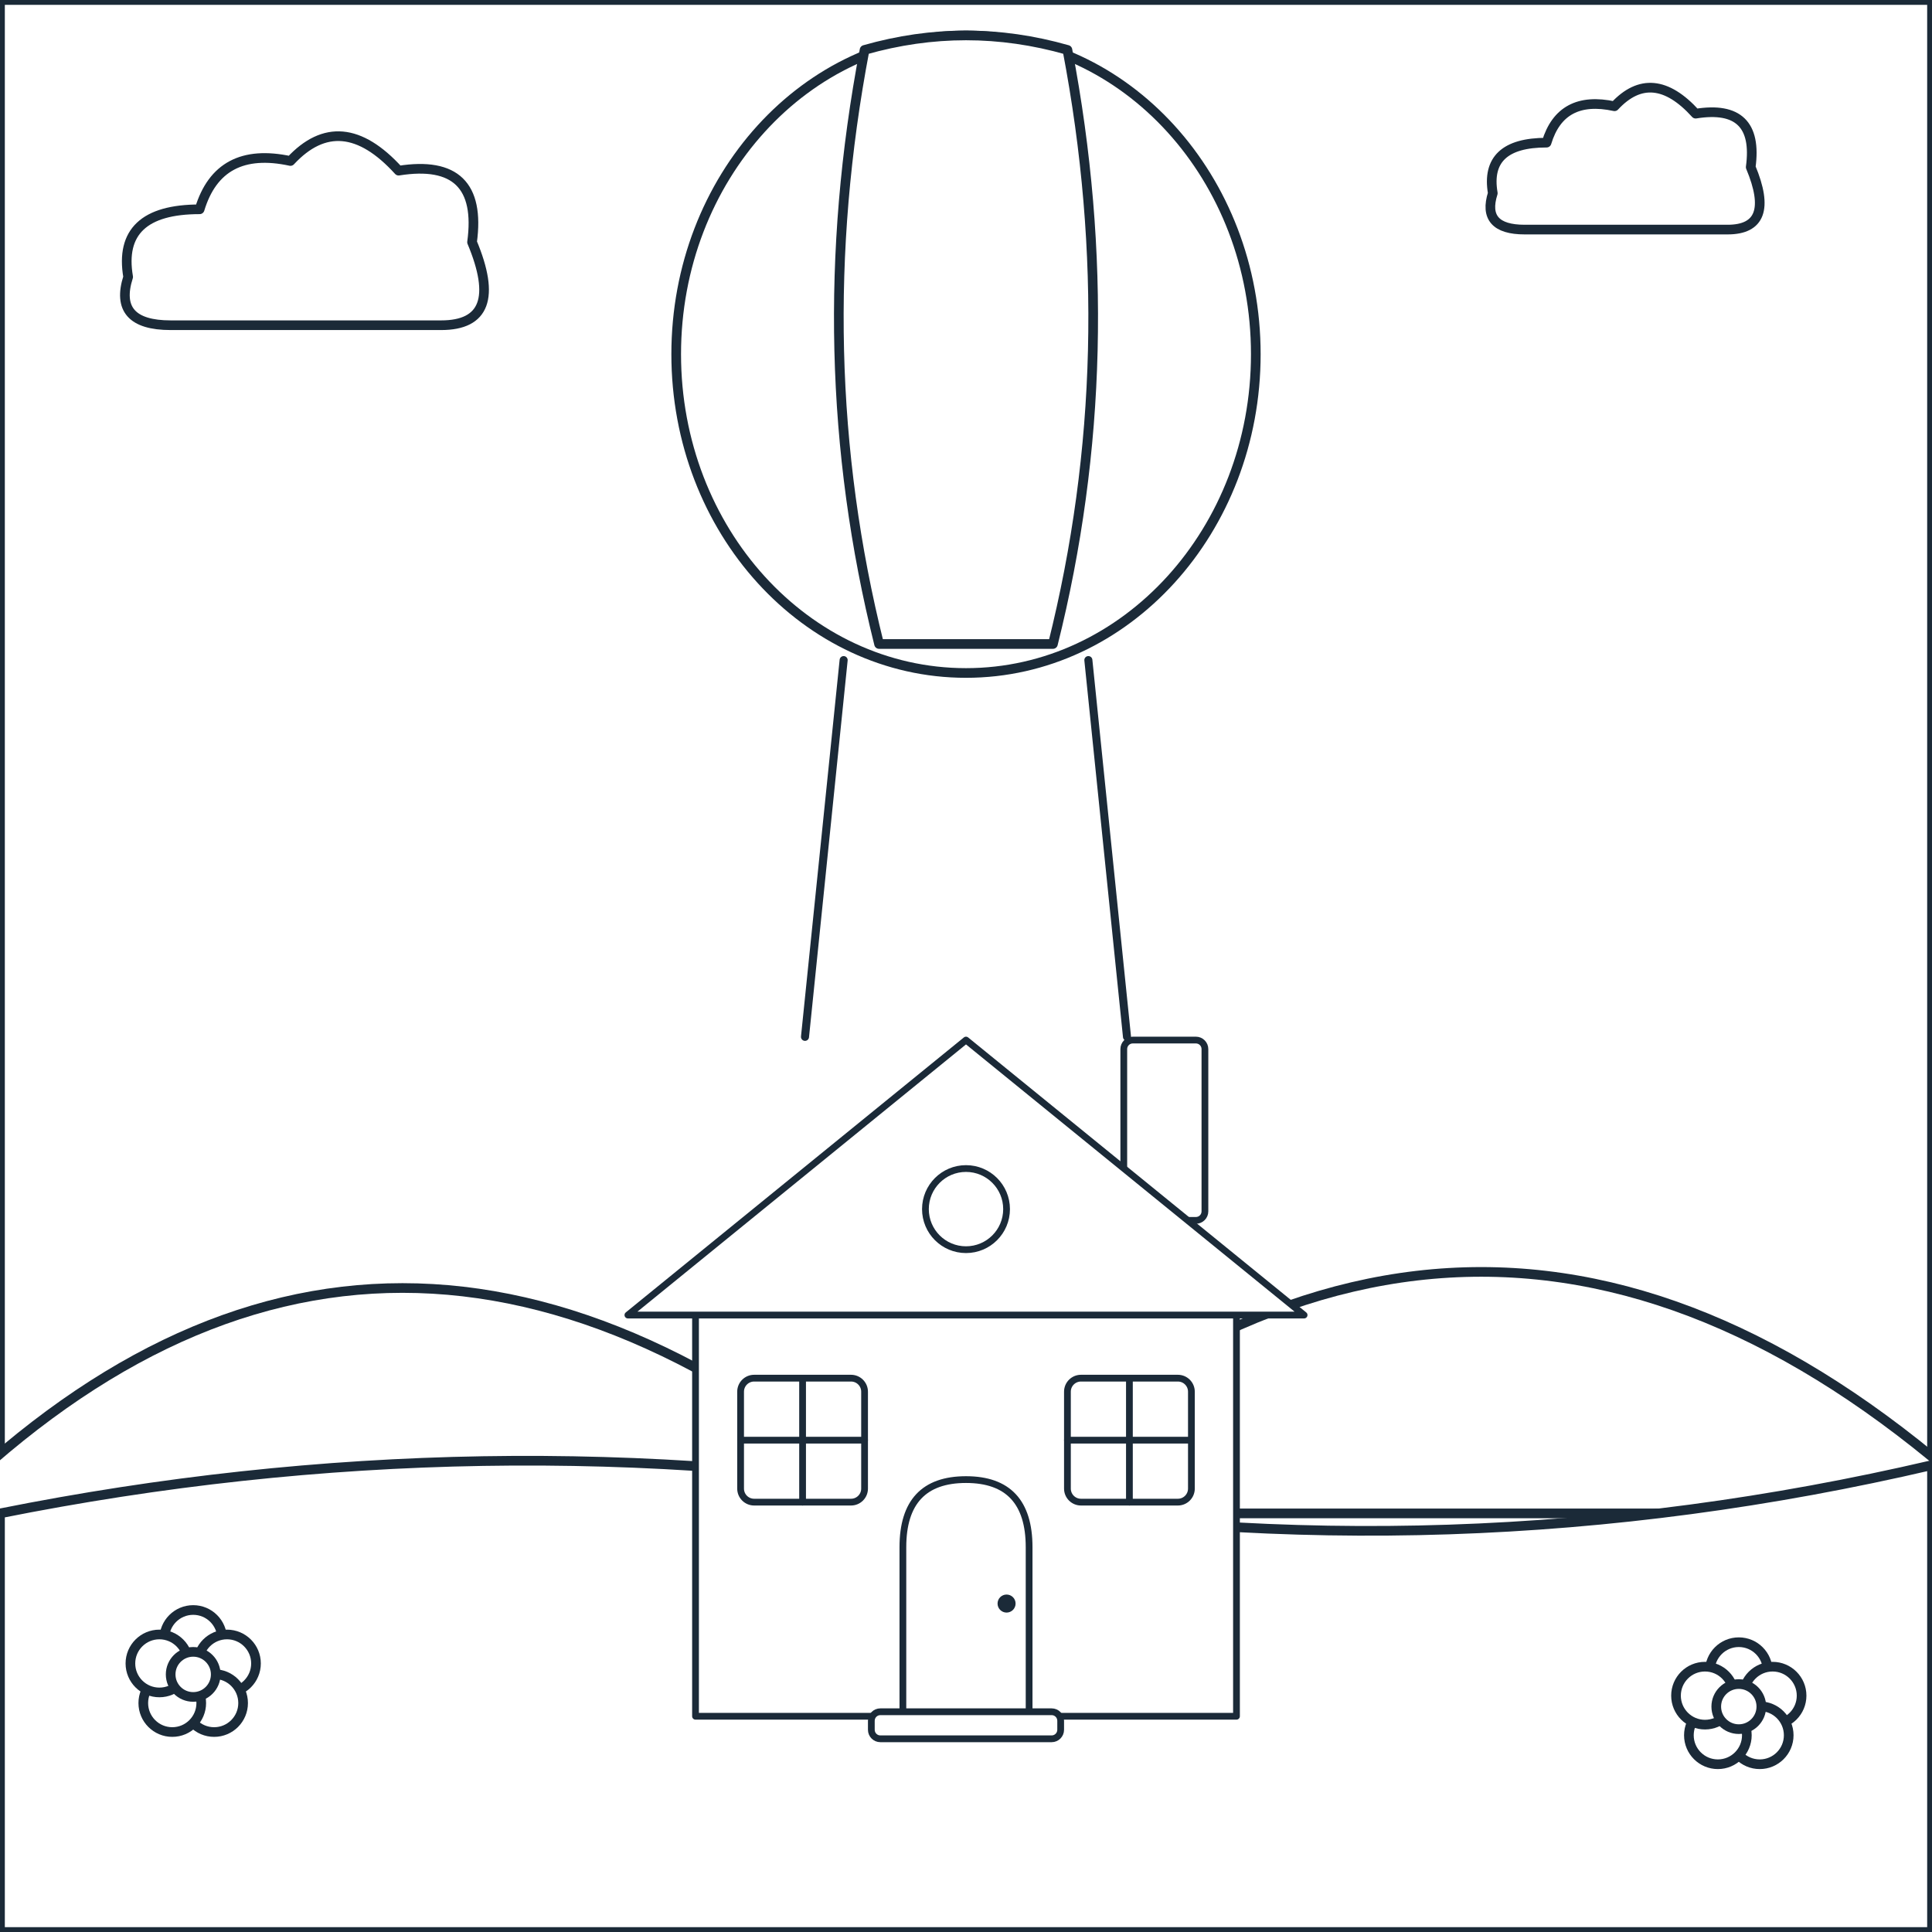
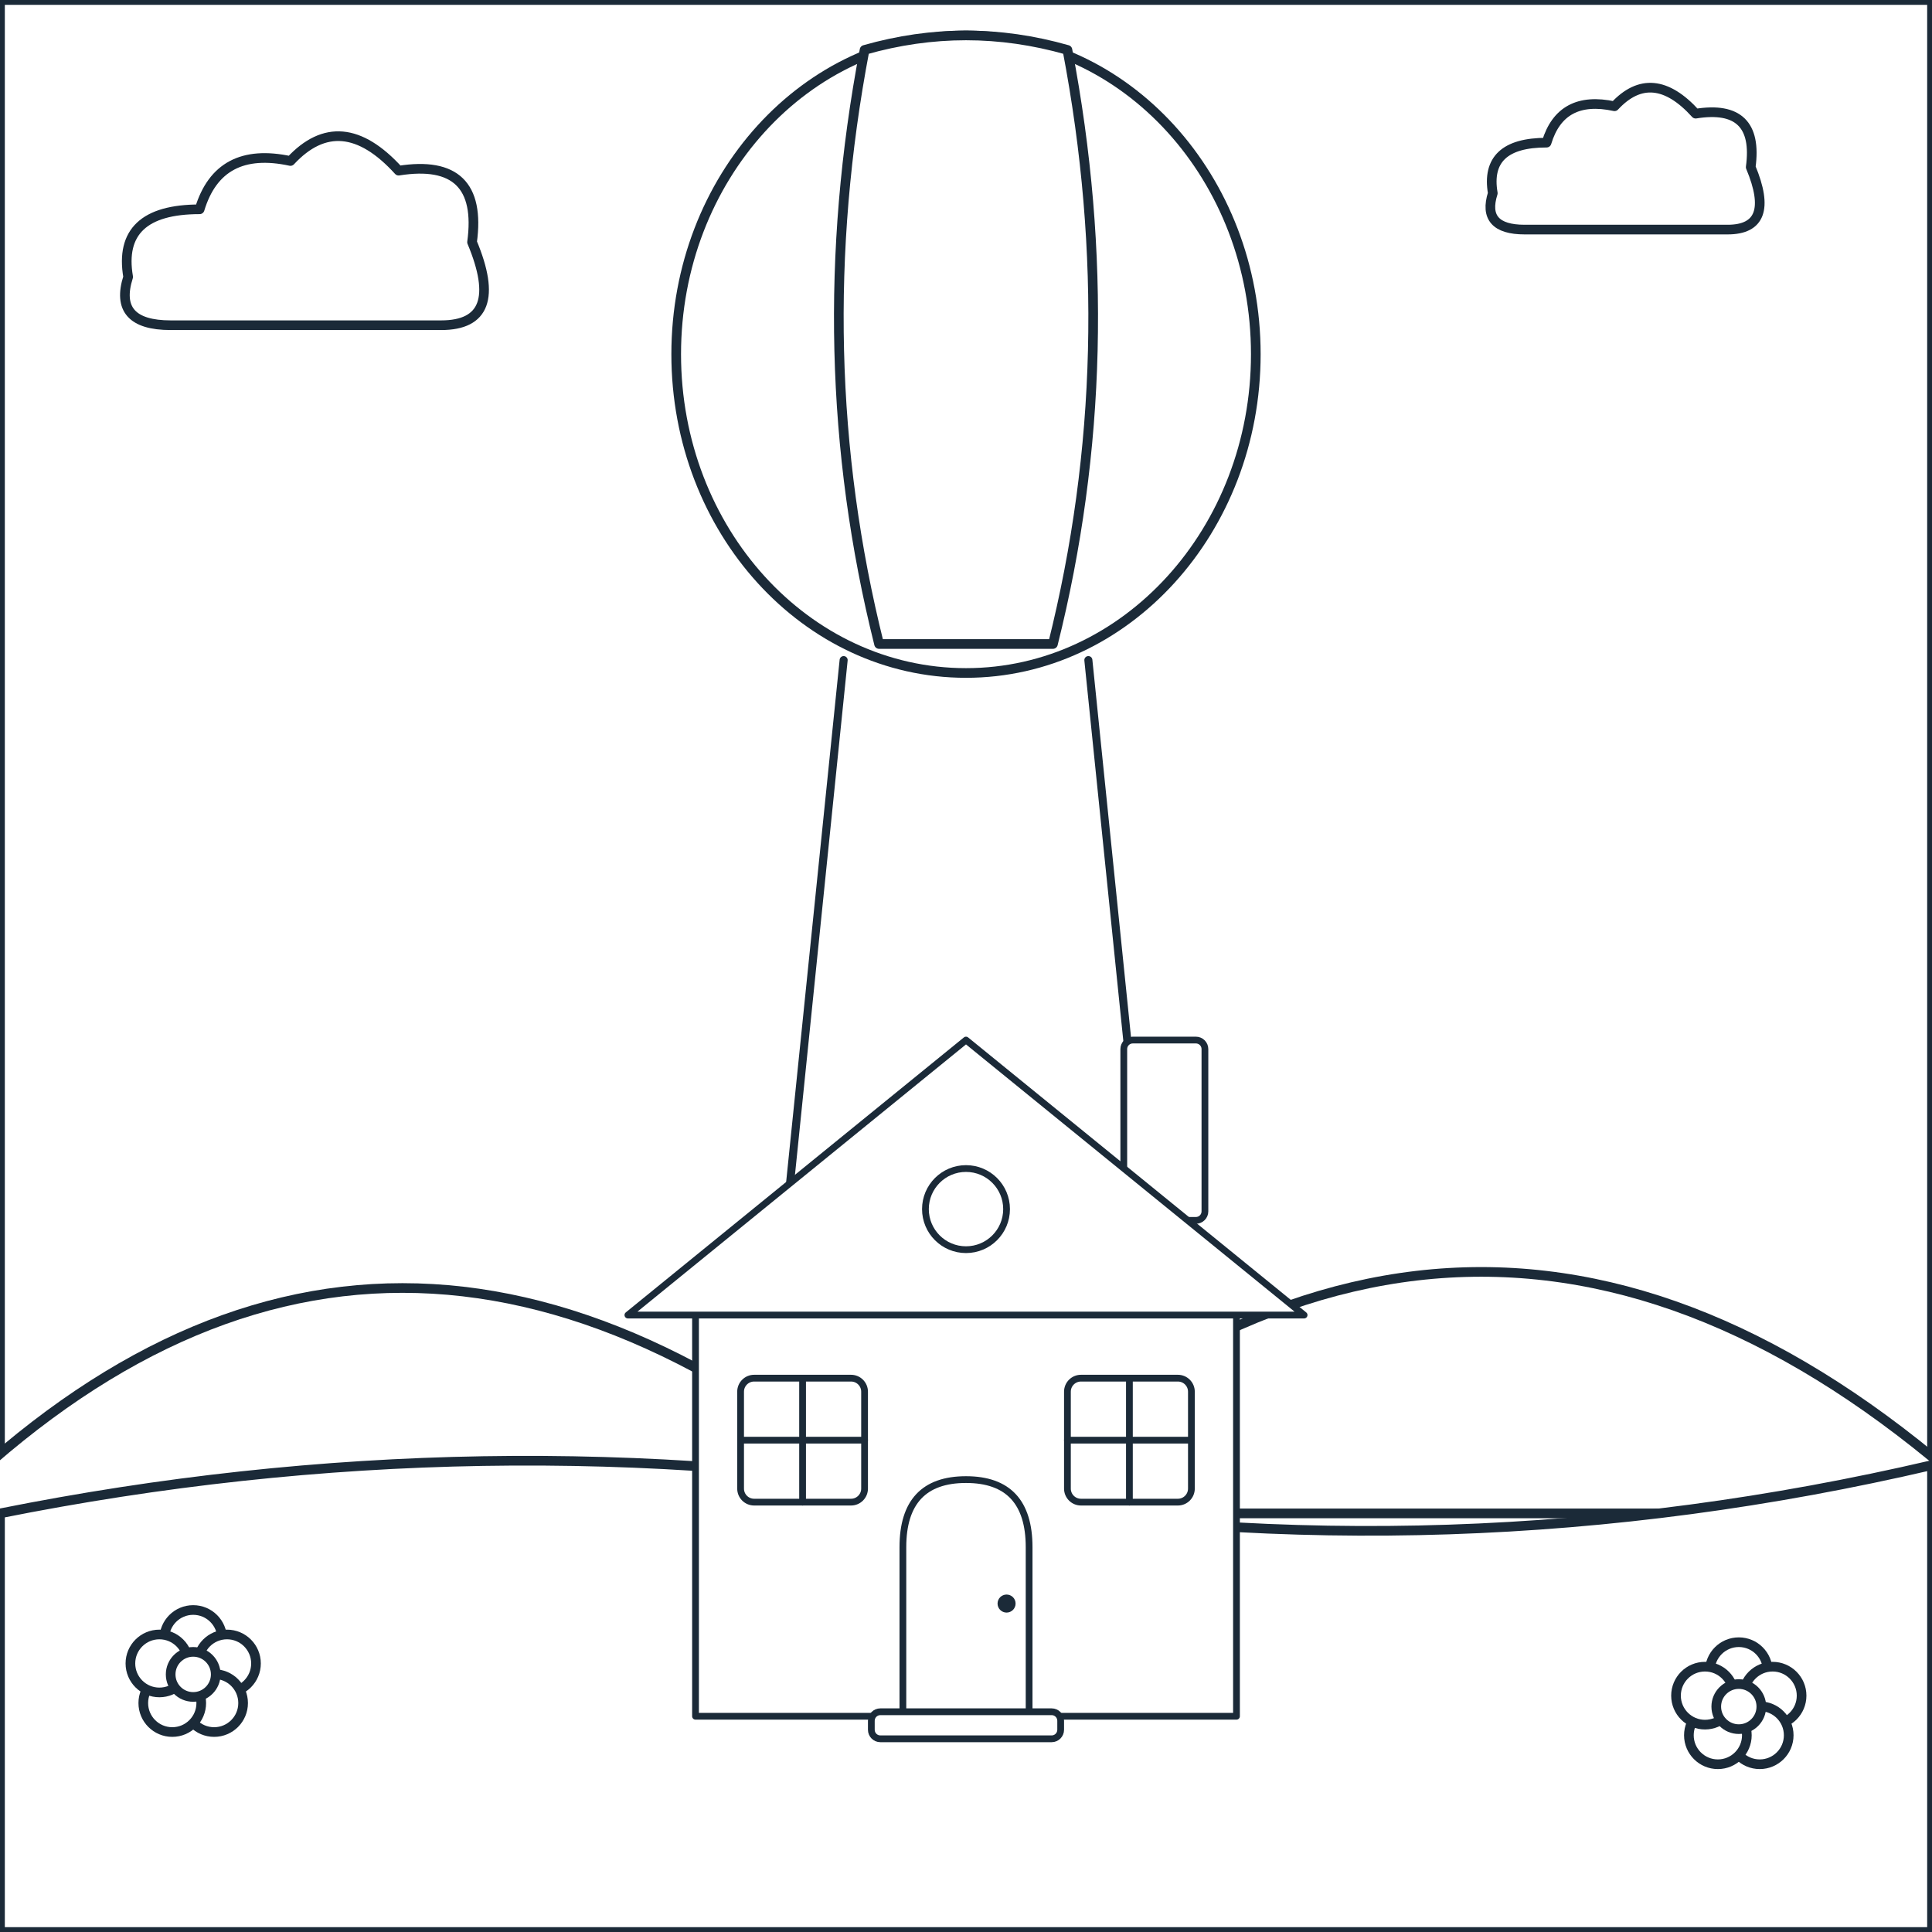
<svg xmlns="http://www.w3.org/2000/svg" viewBox="0 0 600 600" data-picture="nha-go-biet-bay--khinh-khi-cau">
  <g class="scene-back">
    <rect x="0" y="0" width="600" height="600" rx="0" id="r-nen-troi" data-region="nen-troi" class="region" fill="#FFFFFF" stroke="#1B2A38" stroke-width="3" stroke-linejoin="round" />
    <path d="M 53 101 Q 35 101 39.8 86 Q 36.2 65 62 65 Q 68 45.2 90.2 50 Q 105.8 33.2 123.8 53 Q 150.2 48.8 146.6 75.2 Q 157.4 101 137 101 Z" id="r-may-1" data-region="may-1" class="region" fill="#FFFFFF" stroke="#1B2A38" stroke-width="3" stroke-linejoin="round" />
    <path d="M 473.5 71.3 Q 460 71.3 463.6 60 Q 460.9 44.3 480.3 44.3 Q 484.8 29.4 501.4 33 Q 513.1 20.4 526.6 35.3 Q 546.4 32.1 543.7 51.9 Q 551.8 71.3 536.5 71.3 Z" id="r-may-2" data-region="may-2" class="region" fill="#FFFFFF" stroke="#1B2A38" stroke-width="3" stroke-linejoin="round" />
    <path d="M -20 470 Q 120 330 280 470 Z" id="r-doi-xa-1" data-region="doi-xa-1" class="region" fill="#FFFFFF" stroke="#1B2A38" stroke-width="3" stroke-linejoin="round" />
    <path d="M 300 470 Q 460 320 620 470 Z" id="r-doi-xa-2" data-region="doi-xa-2" class="region" fill="#FFFFFF" stroke="#1B2A38" stroke-width="3" stroke-linejoin="round" />
    <ellipse cx="300" cy="110" rx="90" ry="99" id="r-khinh-khi-cau" data-region="khinh-khi-cau" class="region" fill="#FFFFFF" stroke="#1B2A38" stroke-width="3" stroke-linejoin="round" />
    <path d="M 268.5 15.5 Q 250.5 110 273 200 L 327 200 Q 349.5 110 331.5 15.5 Q 300 6.5 268.5 15.5 Z" id="r-soc-khinh-khi-cau" data-region="soc-khinh-khi-cau" class="region" fill="#FFFFFF" stroke="#1B2A38" stroke-width="3" stroke-linejoin="round" />
    <g class="deco" pointer-events="none">
-       <path d="M 262 205 L 250 322 M 338 205 L 350 322" fill="none" stroke="#1B2A38" stroke-width="2.5" stroke-linecap="round" stroke-linejoin="round" />
+       <path d="M 262 205 L 245 371 M 338 205 L 355 371" fill="none" stroke="#1B2A38" stroke-width="2.5" stroke-linecap="round" stroke-linejoin="round" />
    </g>
    <path d="M 0 470 Q 150 440 300 465 Q 450 490 600 455 L 600 600 L 0 600 Z" id="r-nen-dat" data-region="nen-dat" class="region" fill="#FFFFFF" stroke="#1B2A38" stroke-width="3" stroke-linejoin="round" />
    <ellipse cx="60" cy="509" rx="9" ry="9" id="r-hoa-dong-1-canh-1" data-region="hoa-dong-1-canh-1" class="region" fill="#FFFFFF" stroke="#1B2A38" stroke-width="3" stroke-linejoin="round" />
    <ellipse cx="70.5" cy="516.6" rx="9" ry="9" id="r-hoa-dong-1-canh-2" data-region="hoa-dong-1-canh-2" class="region" fill="#FFFFFF" stroke="#1B2A38" stroke-width="3" stroke-linejoin="round" />
    <ellipse cx="66.5" cy="528.9" rx="9" ry="9" id="r-hoa-dong-1-canh-3" data-region="hoa-dong-1-canh-3" class="region" fill="#FFFFFF" stroke="#1B2A38" stroke-width="3" stroke-linejoin="round" />
    <ellipse cx="53.5" cy="528.9" rx="9" ry="9" id="r-hoa-dong-1-canh-4" data-region="hoa-dong-1-canh-4" class="region" fill="#FFFFFF" stroke="#1B2A38" stroke-width="3" stroke-linejoin="round" />
    <ellipse cx="49.5" cy="516.6" rx="9" ry="9" id="r-hoa-dong-1-canh-5" data-region="hoa-dong-1-canh-5" class="region" fill="#FFFFFF" stroke="#1B2A38" stroke-width="3" stroke-linejoin="round" />
    <ellipse cx="60" cy="520" rx="7" ry="7" id="r-hoa-dong-1-nhuy" data-region="hoa-dong-1-nhuy" class="region" fill="#FFFFFF" stroke="#1B2A38" stroke-width="3" stroke-linejoin="round" />
    <ellipse cx="540" cy="519" rx="9" ry="9" id="r-hoa-dong-2-canh-1" data-region="hoa-dong-2-canh-1" class="region" fill="#FFFFFF" stroke="#1B2A38" stroke-width="3" stroke-linejoin="round" />
    <ellipse cx="550.5" cy="526.6" rx="9" ry="9" id="r-hoa-dong-2-canh-2" data-region="hoa-dong-2-canh-2" class="region" fill="#FFFFFF" stroke="#1B2A38" stroke-width="3" stroke-linejoin="round" />
    <ellipse cx="546.5" cy="538.9" rx="9" ry="9" id="r-hoa-dong-2-canh-3" data-region="hoa-dong-2-canh-3" class="region" fill="#FFFFFF" stroke="#1B2A38" stroke-width="3" stroke-linejoin="round" />
    <ellipse cx="533.5" cy="538.9" rx="9" ry="9" id="r-hoa-dong-2-canh-4" data-region="hoa-dong-2-canh-4" class="region" fill="#FFFFFF" stroke="#1B2A38" stroke-width="3" stroke-linejoin="round" />
    <ellipse cx="529.5" cy="526.6" rx="9" ry="9" id="r-hoa-dong-2-canh-5" data-region="hoa-dong-2-canh-5" class="region" fill="#FFFFFF" stroke="#1B2A38" stroke-width="3" stroke-linejoin="round" />
    <ellipse cx="540" cy="530" rx="7" ry="7" id="r-hoa-dong-2-nhuy" data-region="hoa-dong-2-nhuy" class="region" fill="#FFFFFF" stroke="#1B2A38" stroke-width="3" stroke-linejoin="round" />
  </g>
  <g id="subject" class="subject anim-float" transform="translate(0 60) translate(300 480) scale(0.7) rotate(0) translate(-300 -480)">
    <rect x="370" y="170" width="36" height="80" rx="4" id="r-ong-khoi" data-region="ong-khoi" class="region" fill="#FFFFFF" stroke="#1B2A38" stroke-width="3" stroke-linejoin="round" />
    <rect x="180" y="280" width="240" height="190" rx="0" id="r-tuong" data-region="tuong" class="region" fill="#FFFFFF" stroke="#1B2A38" stroke-width="3" stroke-linejoin="round" />
    <polygon points="150,292 300,170 450,292" id="r-mai" data-region="mai" class="region" fill="#FFFFFF" stroke="#1B2A38" stroke-width="3" stroke-linejoin="round" />
    <ellipse cx="300" cy="245" rx="18" ry="18" id="r-cua-so-tron" data-region="cua-so-tron" class="region" fill="#FFFFFF" stroke="#1B2A38" stroke-width="3" stroke-linejoin="round" />
    <path d="M 272 470 L 272 395 Q 272 365 300 365 Q 328 365 328 395 L 328 470 Z" id="r-cua" data-region="cua" class="region" fill="#FFFFFF" stroke="#1B2A38" stroke-width="3" stroke-linejoin="round" />
    <g class="deco" pointer-events="none">
      <circle cx="318" cy="420" r="4" fill="#1B2A38" />
    </g>
    <rect x="200" y="320" width="55" height="55" rx="6" id="r-cua-so-trai" data-region="cua-so-trai" class="region" fill="#FFFFFF" stroke="#1B2A38" stroke-width="3" stroke-linejoin="round" />
    <rect x="345" y="320" width="55" height="55" rx="6" id="r-cua-so-phai" data-region="cua-so-phai" class="region" fill="#FFFFFF" stroke="#1B2A38" stroke-width="3" stroke-linejoin="round" />
    <g class="deco" pointer-events="none">
      <path d="M 227.5 320 L 227.5 375 M 200 347.5 L 255 347.5 M 372.5 320 L 372.5 375 M 345 347.5 L 400 347.5" fill="none" stroke="#1B2A38" stroke-width="3" stroke-linecap="round" stroke-linejoin="round" />
    </g>
    <rect x="258" y="468" width="84" height="12" rx="4" id="r-bac-them" data-region="bac-them" class="region" fill="#FFFFFF" stroke="#1B2A38" stroke-width="3" stroke-linejoin="round" />
  </g>
  <g class="scene-front">

</g>
</svg>
